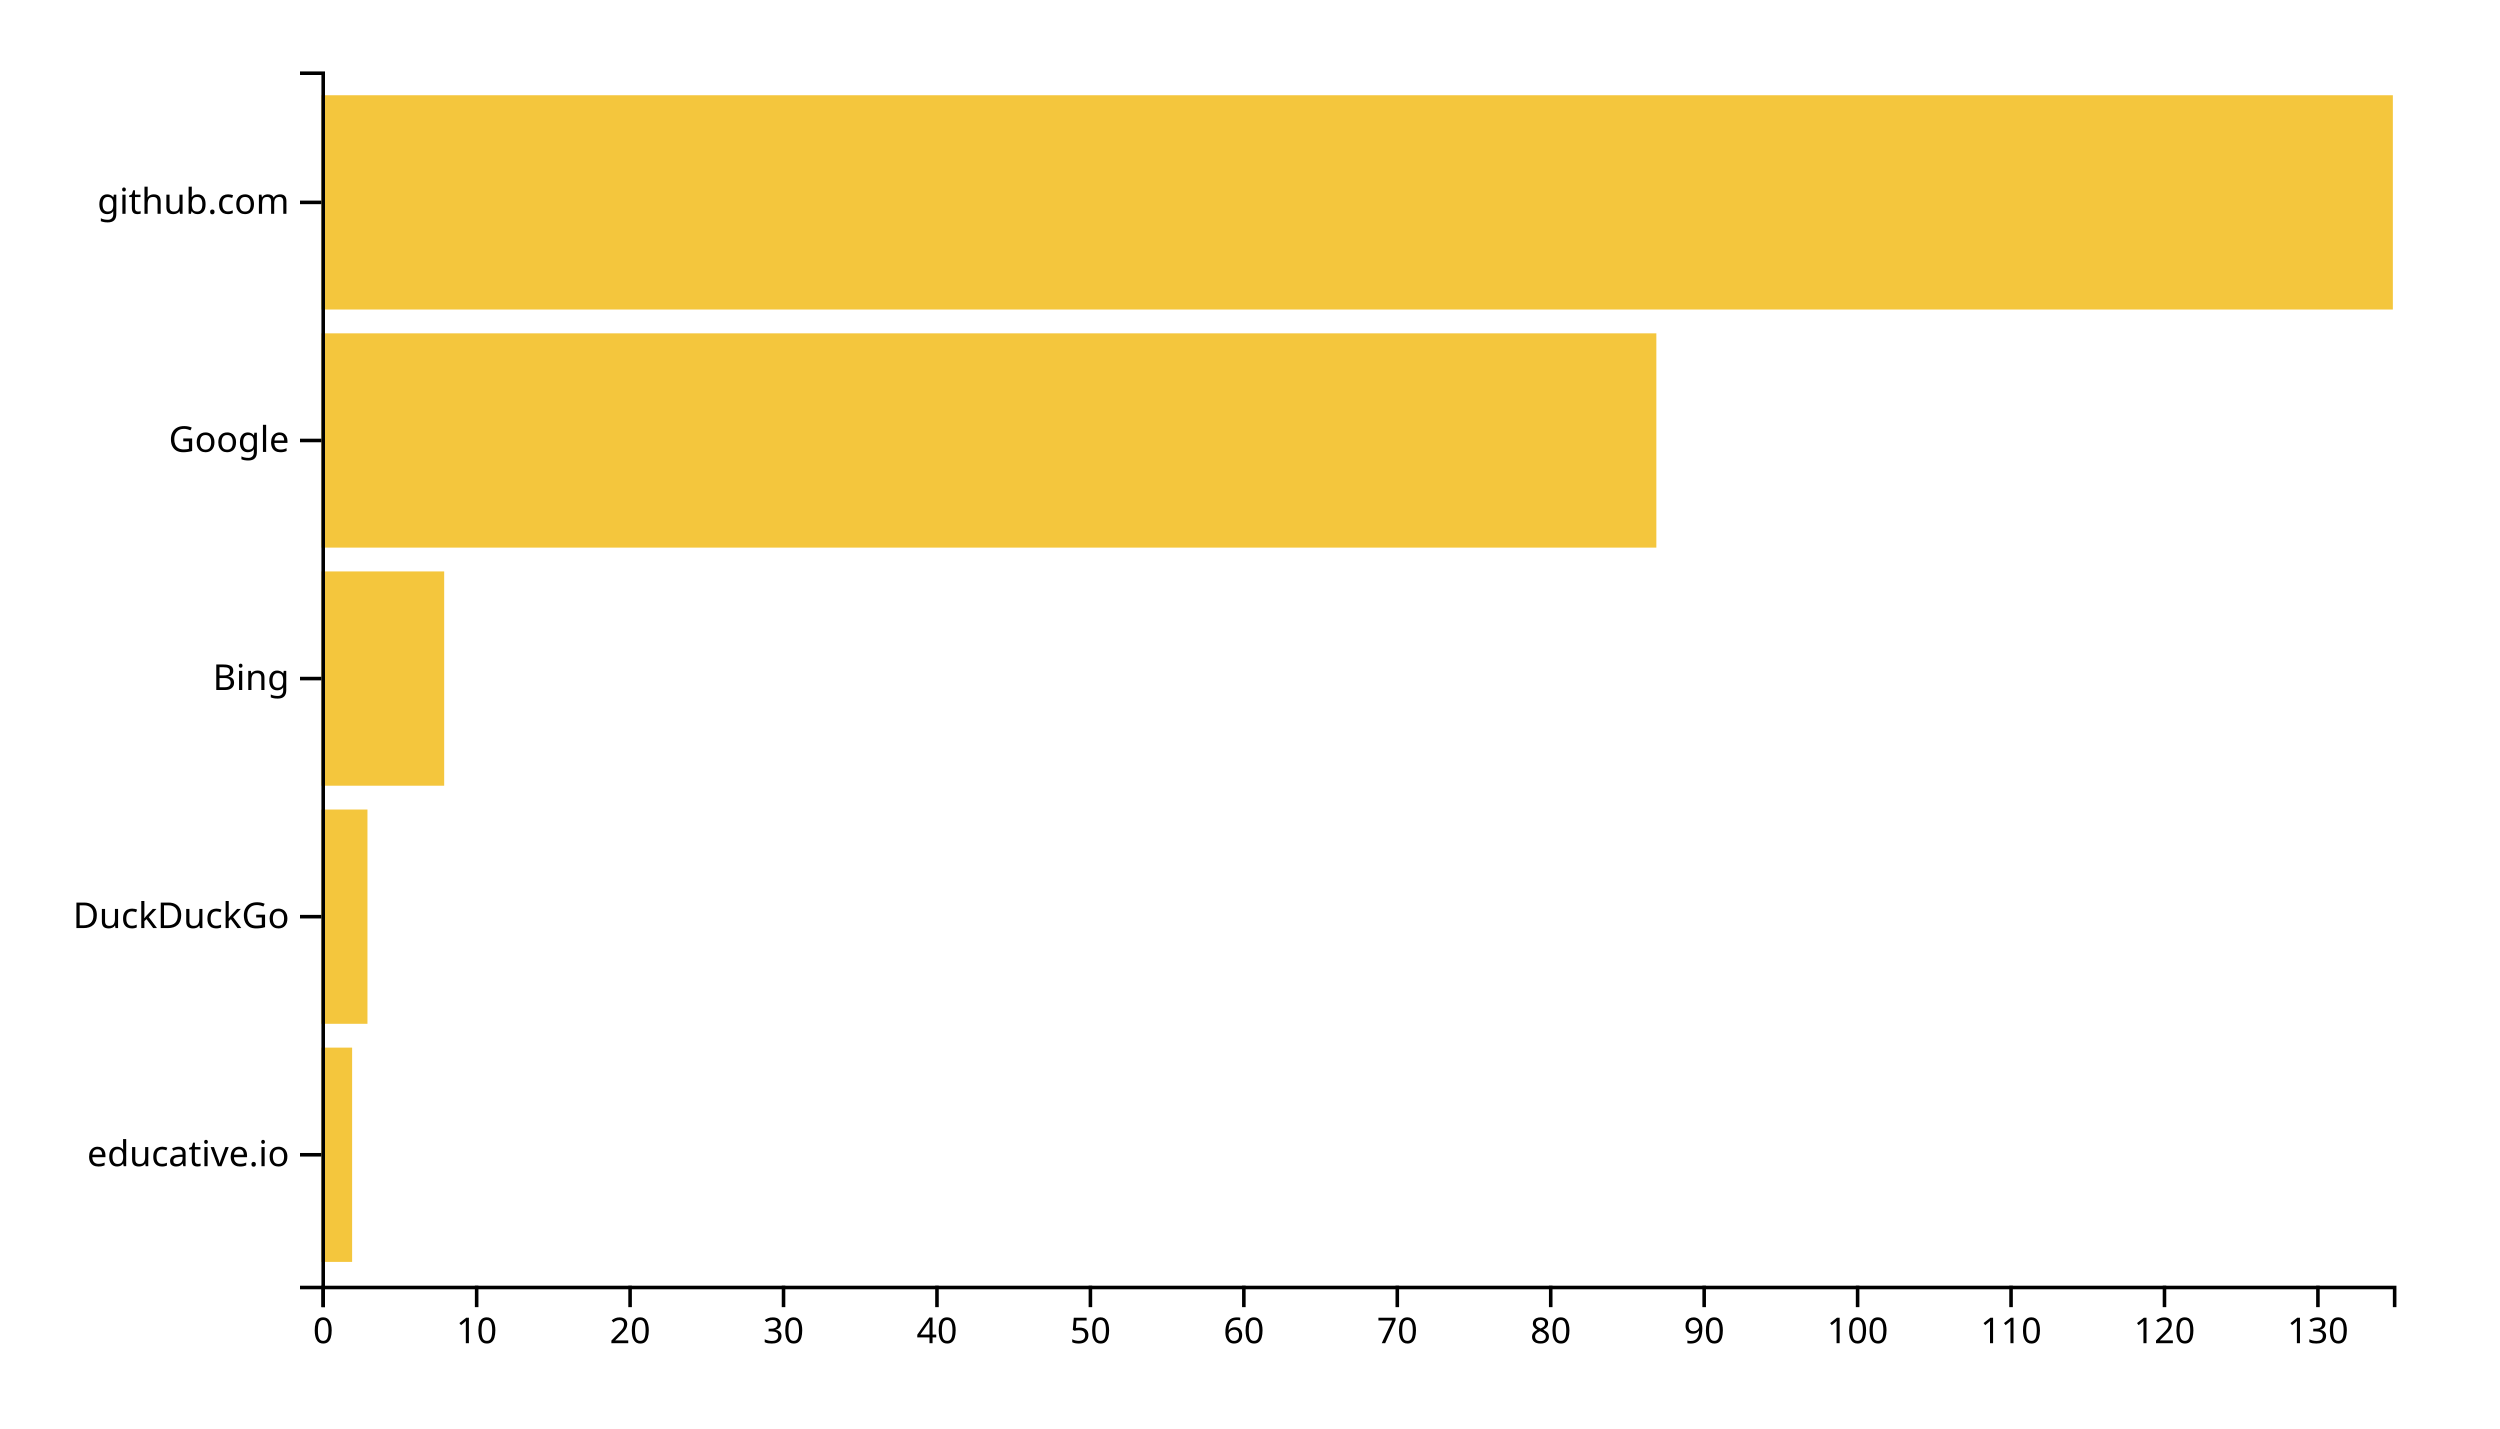
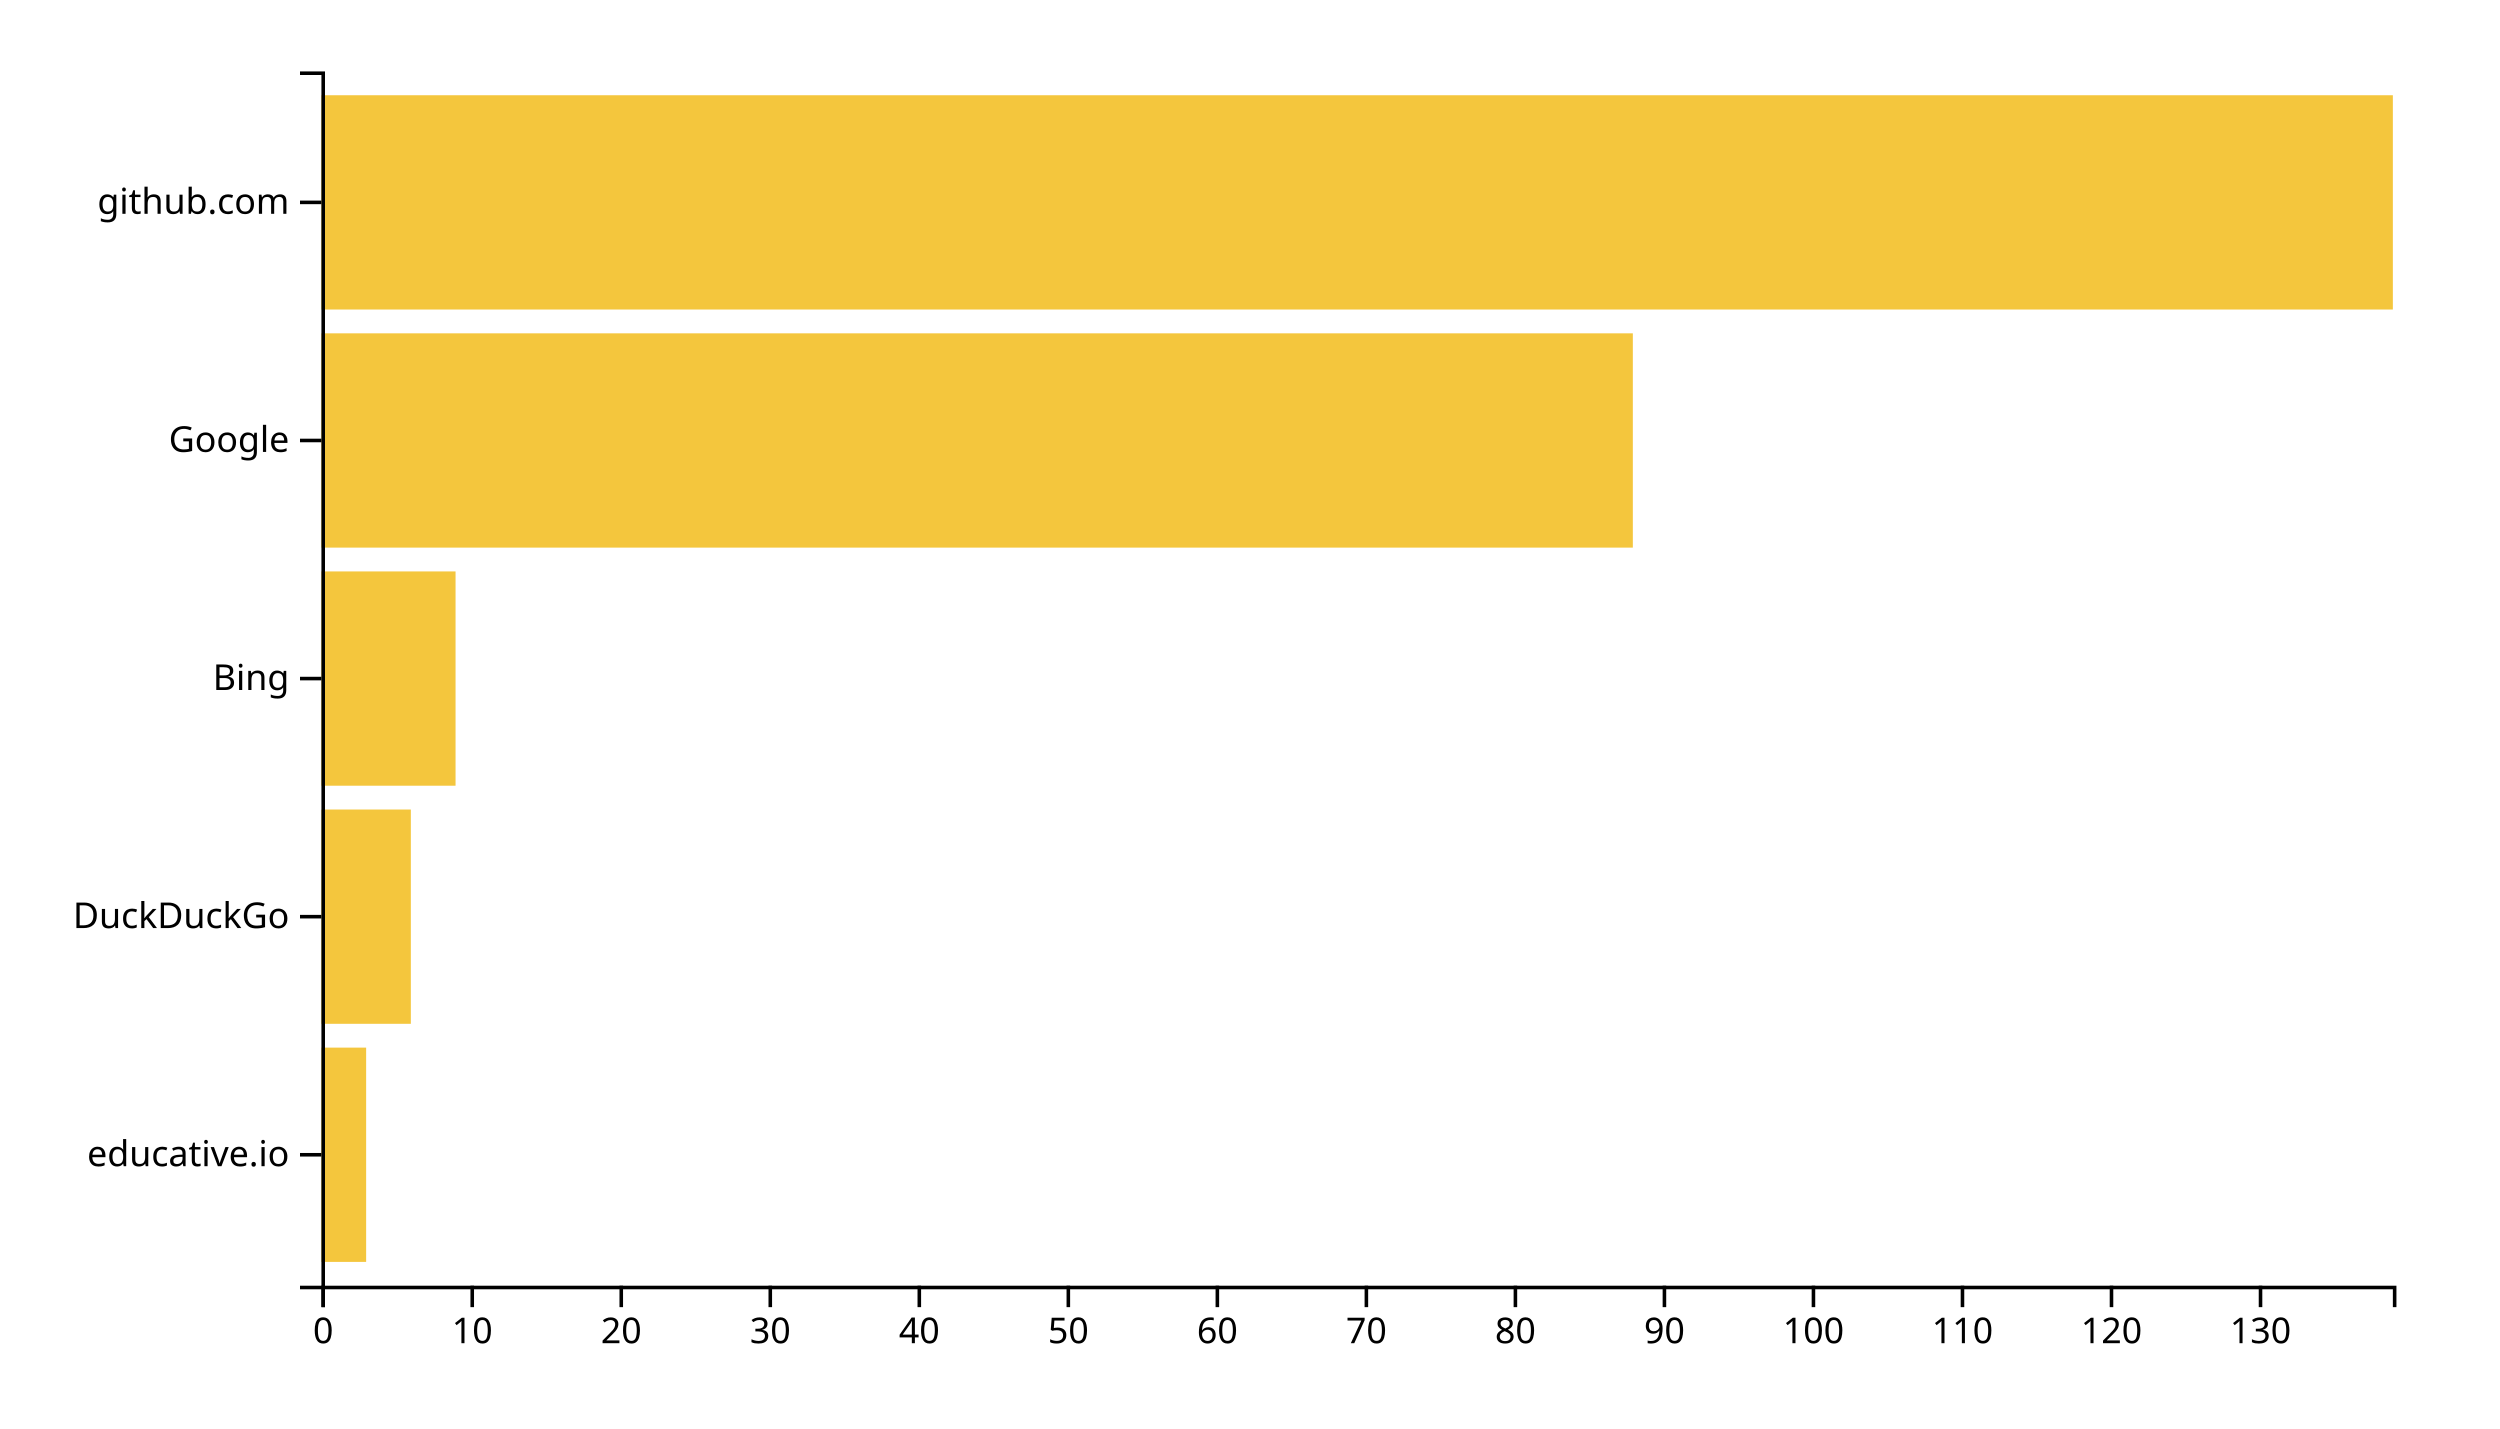
<svg xmlns="http://www.w3.org/2000/svg" width="700" height="400">
  <g transform="translate(90,20)">
-     <rect class="bar" width="8.593" y="273.333" height="60" style="fill: #f4c63d; text-anchor: end;" />
-     <rect class="bar" width="12.889" y="206.667" height="60" style="fill: #f4c63d; text-anchor: end;" />
-     <rect class="bar" width="34.37" y="140" height="60" style="fill: #f4c63d; text-anchor: end;" />
-     <rect class="bar" width="373.778" y="73.333" height="60" style="fill: #f4c63d; text-anchor: end;" />
+     <rect class="bar" width="12.518" y="273.333" height="60" style="fill: #f4c63d; text-anchor: end;" />
+     <rect class="bar" width="25.036" y="206.667" height="60" style="fill: #f4c63d; text-anchor: end;" />
+     <rect class="bar" width="37.554" y="140" height="60" style="fill: #f4c63d; text-anchor: end;" />
+     <rect class="bar" width="367.194" y="73.333" height="60" style="fill: #f4c63d; text-anchor: end;" />
    <rect class="bar" width="580" y="6.667" height="60" style="fill: #f4c63d; text-anchor: end;" />
    <g transform="translate(0,340)" fill="none" font-size="10" font-family="sans-serif" text-anchor="middle">
      <path class="domain" stroke="currentColor" d="M0.5,6V0.5H580.5V6" />
      <g class="tick" opacity="1" transform="translate(0.5,0)">
        <line stroke="currentColor" y2="6" />
        <text fill="currentColor" y="9" dy="0.71em">0</text>
      </g>
-       <g class="tick" opacity="1" transform="translate(43.46296,0)">
+       <g class="tick" opacity="1" transform="translate(42.22662,0)">
        <line stroke="currentColor" y2="6" />
        <text fill="currentColor" y="9" dy="0.71em">10</text>
      </g>
-       <g class="tick" opacity="1" transform="translate(86.42593,0)">
+       <g class="tick" opacity="1" transform="translate(83.95324,0)">
        <line stroke="currentColor" y2="6" />
        <text fill="currentColor" y="9" dy="0.71em">20</text>
      </g>
-       <g class="tick" opacity="1" transform="translate(129.3889,0)">
+       <g class="tick" opacity="1" transform="translate(125.6799,0)">
        <line stroke="currentColor" y2="6" />
        <text fill="currentColor" y="9" dy="0.71em">30</text>
      </g>
-       <g class="tick" opacity="1" transform="translate(172.3519,0)">
+       <g class="tick" opacity="1" transform="translate(167.4065,0)">
        <line stroke="currentColor" y2="6" />
        <text fill="currentColor" y="9" dy="0.71em">40</text>
      </g>
-       <g class="tick" opacity="1" transform="translate(215.3148,0)">
+       <g class="tick" opacity="1" transform="translate(209.1331,0)">
        <line stroke="currentColor" y2="6" />
        <text fill="currentColor" y="9" dy="0.71em">50</text>
      </g>
-       <g class="tick" opacity="1" transform="translate(258.2778,0)">
+       <g class="tick" opacity="1" transform="translate(250.8597,0)">
        <line stroke="currentColor" y2="6" />
        <text fill="currentColor" y="9" dy="0.71em">60</text>
      </g>
-       <g class="tick" opacity="1" transform="translate(301.2407,0)">
+       <g class="tick" opacity="1" transform="translate(292.5863,0)">
        <line stroke="currentColor" y2="6" />
        <text fill="currentColor" y="9" dy="0.71em">70</text>
      </g>
-       <g class="tick" opacity="1" transform="translate(344.2037,0)">
+       <g class="tick" opacity="1" transform="translate(334.3129,0)">
        <line stroke="currentColor" y2="6" />
        <text fill="currentColor" y="9" dy="0.71em">80</text>
      </g>
-       <g class="tick" opacity="1" transform="translate(387.1667,0)">
+       <g class="tick" opacity="1" transform="translate(376.0396,0)">
        <line stroke="currentColor" y2="6" />
        <text fill="currentColor" y="9" dy="0.71em">90</text>
      </g>
-       <g class="tick" opacity="1" transform="translate(430.1296,0)">
+       <g class="tick" opacity="1" transform="translate(417.7662,0)">
        <line stroke="currentColor" y2="6" />
        <text fill="currentColor" y="9" dy="0.71em">100</text>
      </g>
-       <g class="tick" opacity="1" transform="translate(473.0926,0)">
+       <g class="tick" opacity="1" transform="translate(459.4928,0)">
        <line stroke="currentColor" y2="6" />
        <text fill="currentColor" y="9" dy="0.71em">110</text>
      </g>
-       <g class="tick" opacity="1" transform="translate(516.0556,0)">
+       <g class="tick" opacity="1" transform="translate(501.2194,0)">
        <line stroke="currentColor" y2="6" />
        <text fill="currentColor" y="9" dy="0.71em">120</text>
      </g>
-       <g class="tick" opacity="1" transform="translate(559.0185,0)">
+       <g class="tick" opacity="1" transform="translate(542.946,0)">
        <line stroke="currentColor" y2="6" />
        <text fill="currentColor" y="9" dy="0.71em">130</text>
      </g>
    </g>
    <g fill="none" font-size="10" font-family="sans-serif" text-anchor="end">
      <path class="domain" stroke="currentColor" d="M-6,340.5H0.5V0.5H-6" />
      <g class="tick" opacity="1" transform="translate(0,303.3333)">
        <line stroke="currentColor" x2="-6" />
        <text fill="currentColor" x="-9" dy="0.32em">educative.io</text>
      </g>
      <g class="tick" opacity="1" transform="translate(0,236.6667)">
        <line stroke="currentColor" x2="-6" />
        <text fill="currentColor" x="-9" dy="0.32em">DuckDuckGo</text>
      </g>
      <g class="tick" opacity="1" transform="translate(0,170)">
        <line stroke="currentColor" x2="-6" />
        <text fill="currentColor" x="-9" dy="0.32em">Bing</text>
      </g>
      <g class="tick" opacity="1" transform="translate(0,103.3333)">
        <line stroke="currentColor" x2="-6" />
        <text fill="currentColor" x="-9" dy="0.32em">Google</text>
      </g>
      <g class="tick" opacity="1" transform="translate(0,36.66667)">
        <line stroke="currentColor" x2="-6" />
        <text fill="currentColor" x="-9" dy="0.32em">github.com</text>
      </g>
    </g>
  </g>
</svg>
